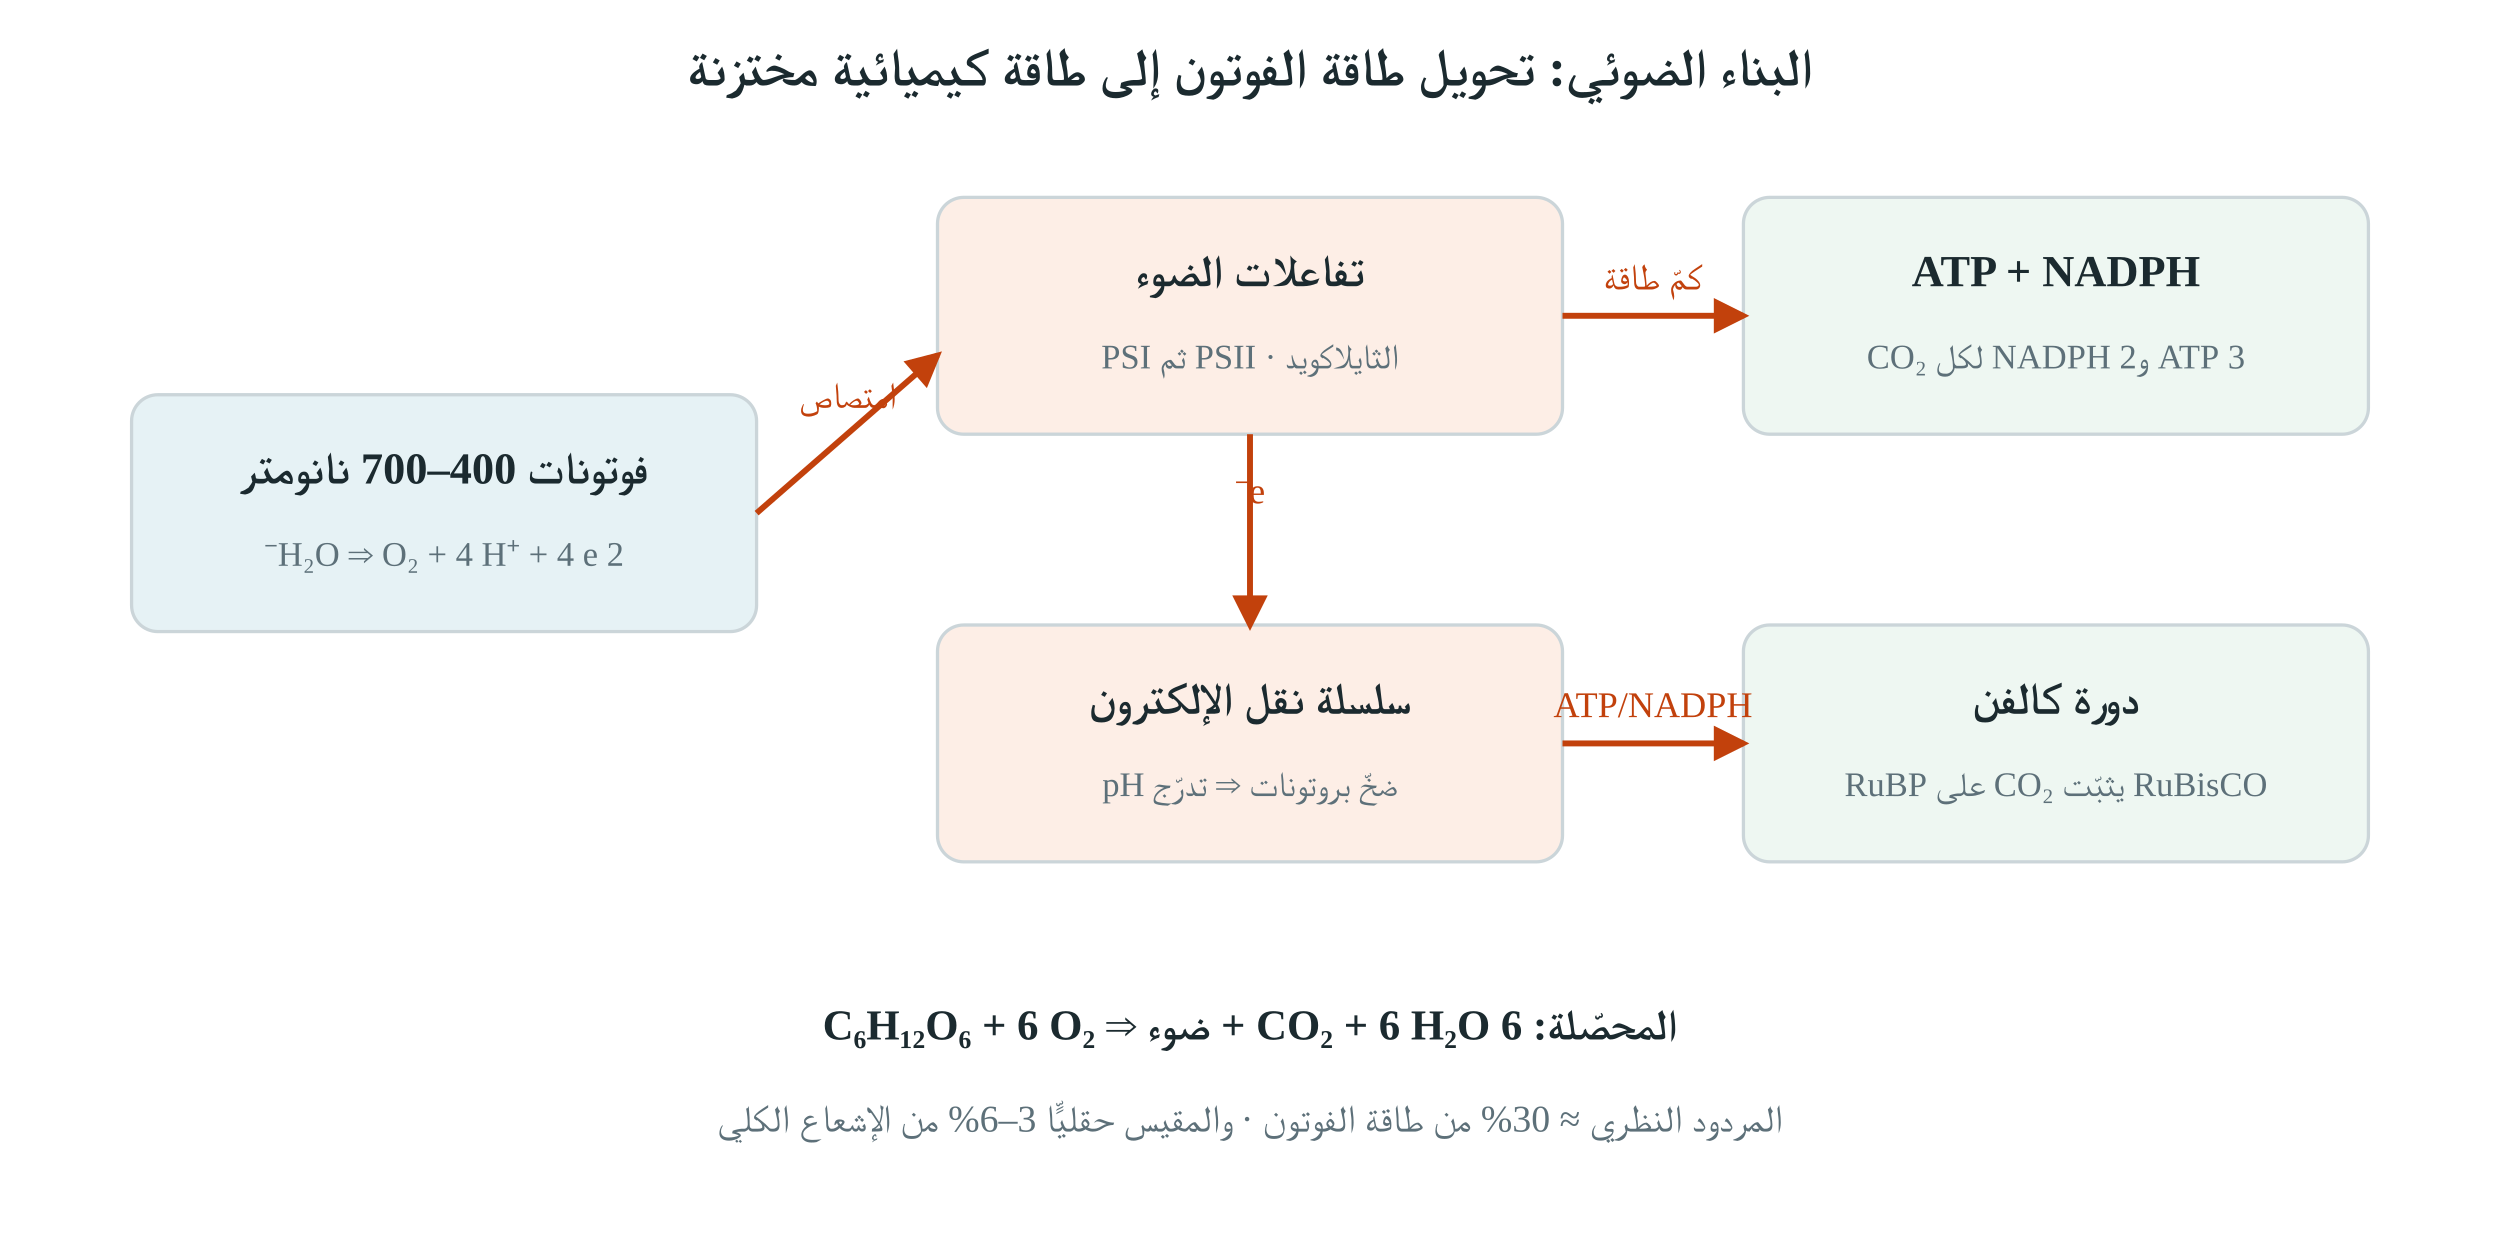
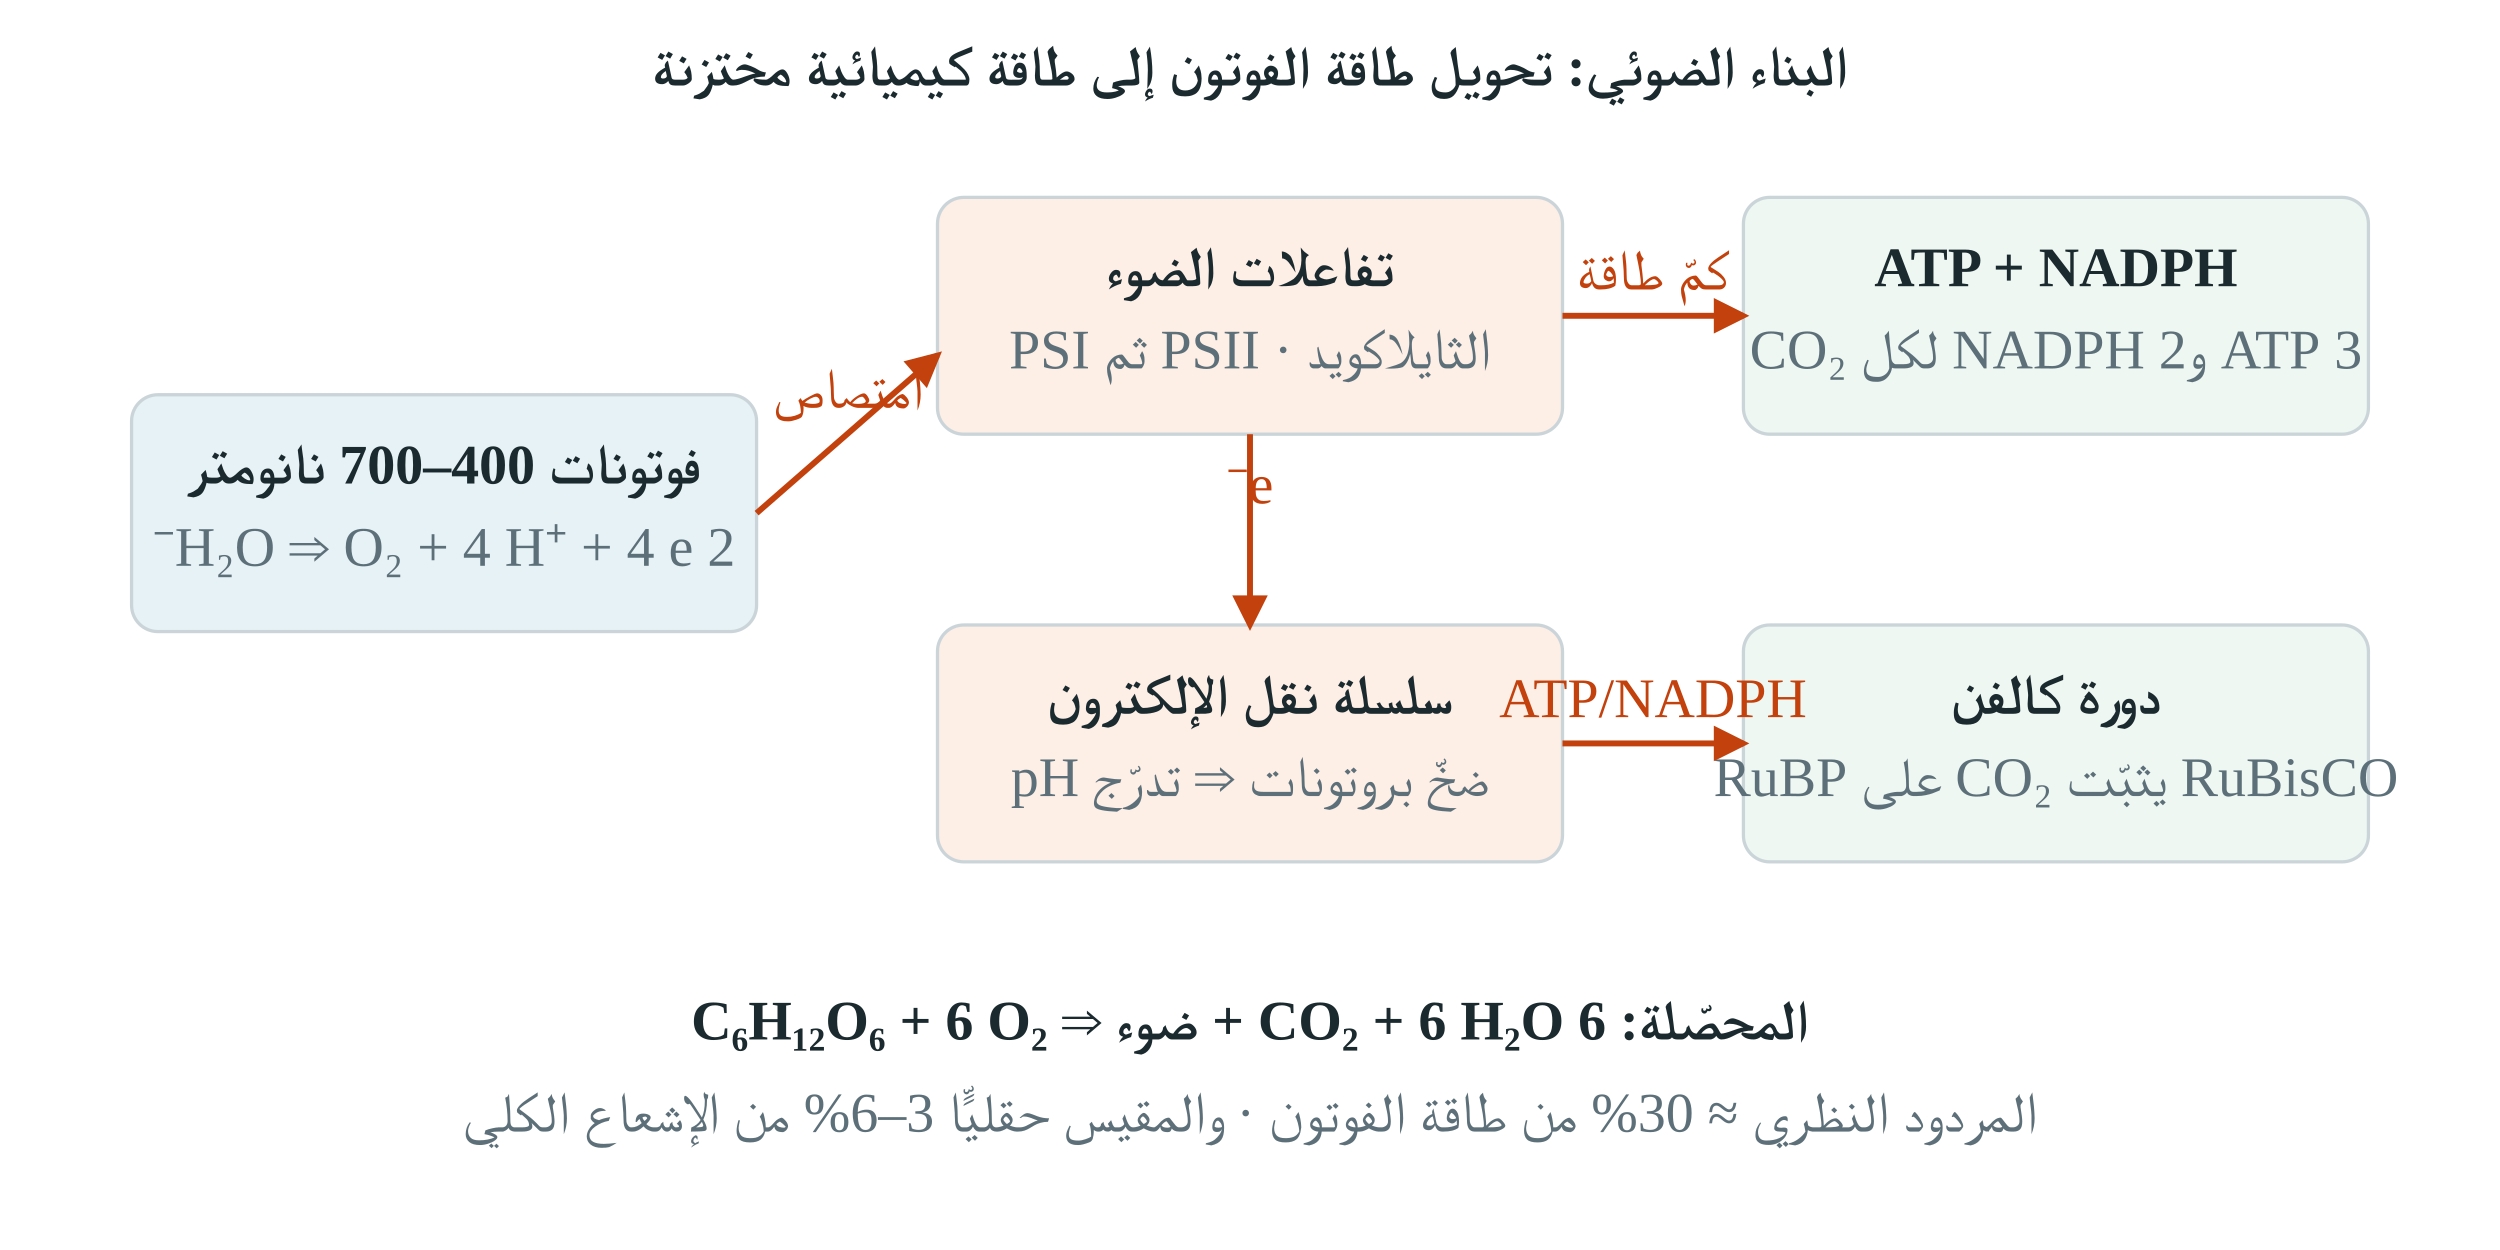
<svg xmlns="http://www.w3.org/2000/svg" viewBox="0 0 760 380" width="760" height="380" role="img" aria-labelledby="t">
  <g font-family="inherit" direction="rtl">
    <defs>
      <marker id="ar3" markerWidth="6" markerHeight="6" refX="5" refY="3" orient="auto">
        <path d="M0,0 L6,3 L0,6 z" fill="#c2410c" />
      </marker>
    </defs>
-     <text x="380" y="26" font-size="16" fill="#1b2a2f" text-anchor="middle" font-weight="700" direction="rtl">البناء الضوئي: تحويل طاقة الفوتون إلى طاقة كيميائية مختزنة</text>
+     <text x="380" y="26" font-size="17" fill="#1b2a2f" text-anchor="middle" font-weight="700" direction="rtl">البناء الضوئي: تحويل طاقة الفوتون إلى طاقة كيميائية مختزنة</text>
    <rect x="40" y="120" width="190" height="72" rx="8" fill="#e6f2f5" stroke="#cbd5d9" />
-     <text x="135" y="147" font-size="13.5" fill="#1b2a2f" text-anchor="middle" font-weight="600" direction="rtl">فوتونات 400–700 نانومتر</text>
-     <text x="135" y="172" font-size="10.5" fill="#5d7079" text-anchor="middle" direction="rtl">2 H₂O ⇒ O₂ + 4 H⁺ + 4 e⁻</text>
+     <text x="135" y="147" font-size="17" fill="#1b2a2f" text-anchor="middle" font-weight="600" direction="rtl">فوتونات 400–700 نانومتر</text>
+     <text x="135" y="172" font-size="17" fill="#5d7079" text-anchor="middle" direction="rtl">2 H₂O ⇒ O₂ + 4 H⁺ + 4 e⁻</text>
    <rect x="285" y="60" width="190" height="72" rx="8" fill="#fdeee6" stroke="#cbd5d9" />
-     <text x="380" y="87" font-size="13.5" fill="#1b2a2f" text-anchor="middle" font-weight="600" direction="rtl">تفاعلات الضوء</text>
-     <text x="380" y="112" font-size="10.5" fill="#5d7079" text-anchor="middle" direction="rtl">الثايلاكويد · PSII ثم PSI</text>
+     <text x="380" y="87" font-size="17" fill="#1b2a2f" text-anchor="middle" font-weight="600" direction="rtl">تفاعلات الضوء</text>
+     <text x="380" y="112" font-size="17" fill="#5d7079" text-anchor="middle" direction="rtl">الثايلاكويد · PSII ثم PSI</text>
    <rect x="285" y="190" width="190" height="72" rx="8" fill="#fdeee6" stroke="#cbd5d9" />
-     <text x="380" y="217" font-size="13.5" fill="#1b2a2f" text-anchor="middle" font-weight="600" direction="rtl">سلسلة نقل الإلكترون</text>
-     <text x="380" y="242" font-size="10.5" fill="#5d7079" text-anchor="middle" direction="rtl">ضخّ بروتونات ⇒ تدرّج pH</text>
+     <text x="380" y="217" font-size="17" fill="#1b2a2f" text-anchor="middle" font-weight="600" direction="rtl">سلسلة نقل الإلكترون</text>
+     <text x="380" y="242" font-size="17" fill="#5d7079" text-anchor="middle" direction="rtl">ضخّ بروتونات ⇒ تدرّج pH</text>
    <rect x="530" y="60" width="190" height="72" rx="8" fill="#eef7f2" stroke="#cbd5d9" />
-     <text x="625" y="87" font-size="13.5" fill="#1b2a2f" text-anchor="middle" font-weight="600" direction="rtl">ATP + NADPH</text>
-     <text x="625" y="112" font-size="10.5" fill="#5d7079" text-anchor="middle" direction="rtl">3 ATP و2 NADPH لكل CO₂</text>
+     <text x="625" y="87" font-size="17" fill="#1b2a2f" text-anchor="middle" font-weight="600" direction="rtl">ATP + NADPH</text>
+     <text x="625" y="112" font-size="17" fill="#5d7079" text-anchor="middle" direction="rtl">3 ATP و2 NADPH لكل CO₂</text>
    <rect x="530" y="190" width="190" height="72" rx="8" fill="#eef7f2" stroke="#cbd5d9" />
-     <text x="625" y="217" font-size="13.5" fill="#1b2a2f" text-anchor="middle" font-weight="600" direction="rtl">دورة كالفن</text>
-     <text x="625" y="242" font-size="10.5" fill="#5d7079" text-anchor="middle" direction="rtl">RuBisCO يثبّت CO₂ على RuBP</text>
+     <text x="625" y="217" font-size="17" fill="#1b2a2f" text-anchor="middle" font-weight="600" direction="rtl">دورة كالفن</text>
+     <text x="625" y="242" font-size="17" fill="#5d7079" text-anchor="middle" direction="rtl">RuBisCO يثبّت CO₂ على RuBP</text>
    <line x1="230" y1="156" x2="285" y2="108" stroke="#c2410c" stroke-width="1.8" marker-end="url(#ar3)" />
-     <text x="257.5" y="124" font-size="11" fill="#c2410c" text-anchor="middle" direction="rtl">امتصاص</text>
+     <text x="257.5" y="124" font-size="17" fill="#c2410c" text-anchor="middle" direction="rtl">امتصاص</text>
    <line x1="380" y1="132" x2="380" y2="190" stroke="#c2410c" stroke-width="1.8" marker-end="url(#ar3)" />
-     <text x="380" y="153" font-size="11" fill="#c2410c" text-anchor="middle" direction="rtl">e⁻</text>
+     <text x="380" y="153" font-size="17" fill="#c2410c" text-anchor="middle" direction="rtl">e⁻</text>
    <line x1="475" y1="96" x2="530" y2="96" stroke="#c2410c" stroke-width="1.8" marker-end="url(#ar3)" />
-     <text x="502.5" y="88" font-size="11" fill="#c2410c" text-anchor="middle" direction="rtl">كمّ طاقة</text>
+     <text x="502.5" y="88" font-size="17" fill="#c2410c" text-anchor="middle" direction="rtl">كمّ طاقة</text>
    <line x1="475" y1="226" x2="530" y2="226" stroke="#c2410c" stroke-width="1.8" marker-end="url(#ar3)" />
-     <text x="502.5" y="218" font-size="11" fill="#c2410c" text-anchor="middle" direction="rtl">ATP/NADPH</text>
-     <text x="380" y="316" font-size="13" fill="#1b2a2f" text-anchor="middle" font-weight="600" direction="rtl">المحصّلة: 6 CO₂ + 6 H₂O + ضوء ⇒ C₆H₁₂O₆ + 6 O₂</text>
-     <text x="380" y="344" font-size="11.5" fill="#5d7079" text-anchor="middle" direction="rtl">المردود النظري ≈ 30% من طاقة الفوتون · والمقيس حقليًّا 3–6% من الإشعاع الكلي</text>
+     <text x="502.5" y="218" font-size="17" fill="#c2410c" text-anchor="middle" direction="rtl">ATP/NADPH</text>
+     <text x="380" y="316" font-size="17" fill="#1b2a2f" text-anchor="middle" font-weight="600" direction="rtl">المحصّلة: 6 CO₂ + 6 H₂O + ضوء ⇒ C₆H₁₂O₆ + 6 O₂</text>
+     <text x="380" y="344" font-size="17" fill="#5d7079" text-anchor="middle" direction="rtl">المردود النظري ≈ 30% من طاقة الفوتون · والمقيس حقليًّا 3–6% من الإشعاع الكلي</text>
  </g>
</svg>
